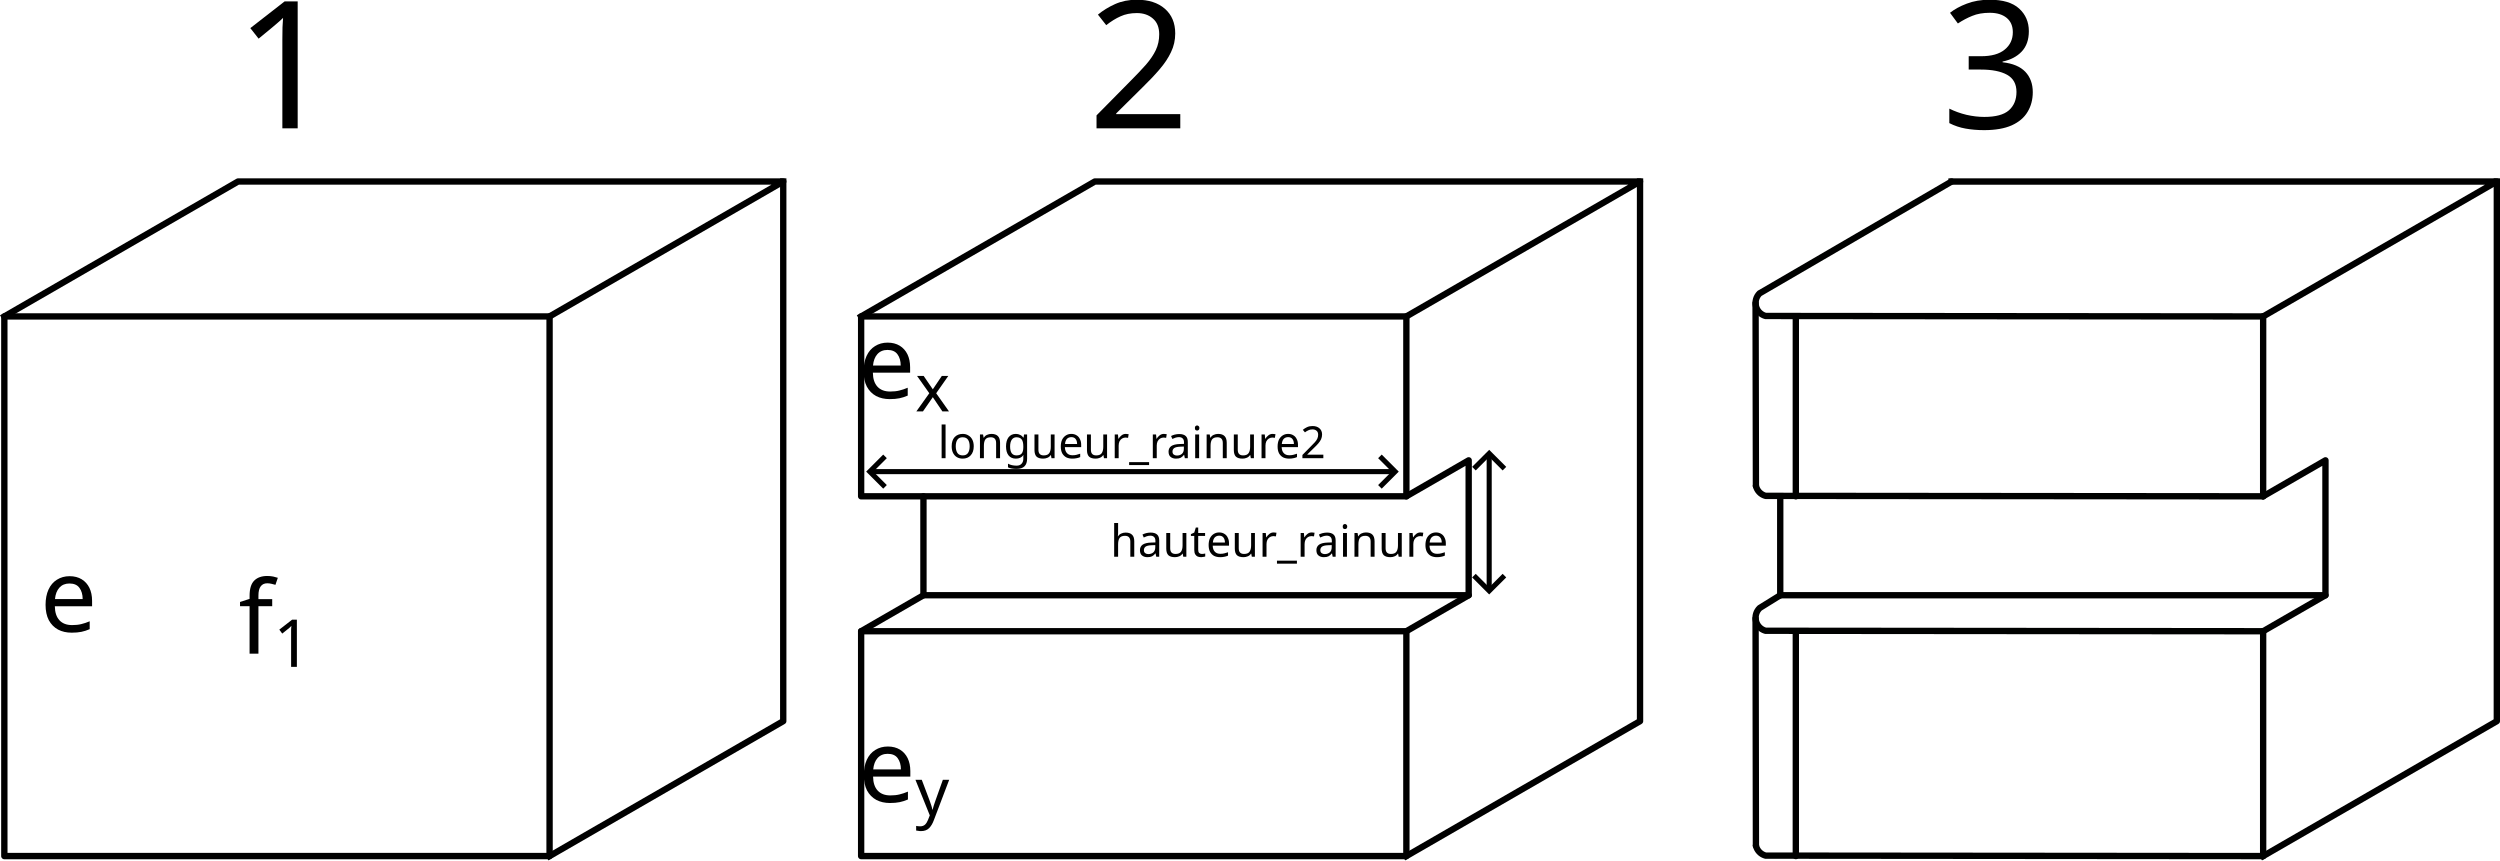
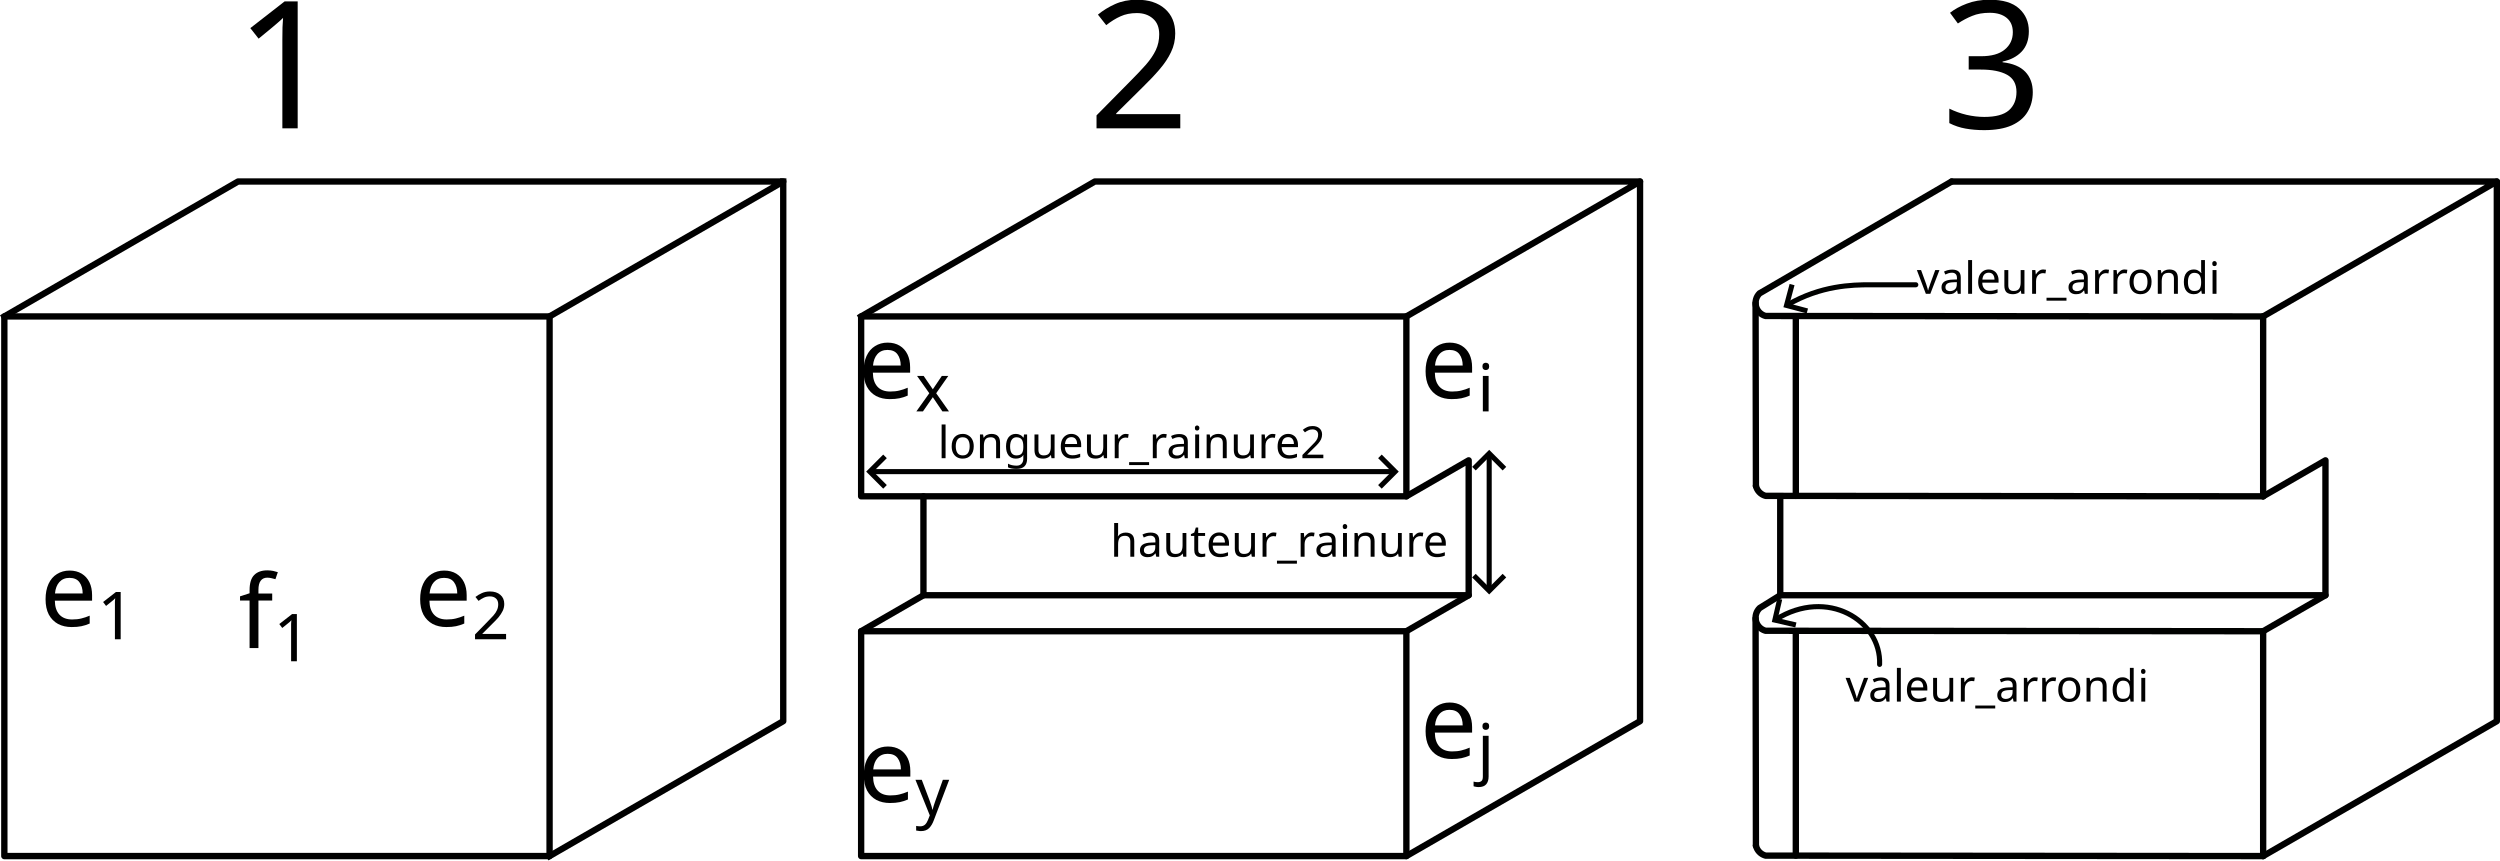
<svg xmlns="http://www.w3.org/2000/svg" width="277.963mm" height="95.665mm" viewBox="0 0 277.963 95.665" version="1.1" id="svg1">
  <defs id="defs1">
    <marker style="overflow:visible" id="ArrowWide" refX="0" refY="0" orient="auto-start-reverse" markerWidth="1" markerHeight="1" viewBox="0 0 1 1" preserveAspectRatio="xMidYMid">
      <path style="fill:none;stroke:context-stroke;stroke-width:1;stroke-linecap:butt" d="M 3,-3 0,0 3,3" transform="rotate(180,0.125,0)" id="path2" />
    </marker>
    <marker style="overflow:visible" id="ArrowWide-2" refX="0" refY="0" orient="auto-start-reverse" markerWidth="1" markerHeight="1" viewBox="0 0 1 1" preserveAspectRatio="xMidYMid">
      <path style="fill:none;stroke:context-stroke;stroke-width:1;stroke-linecap:butt" d="M 3,-3 0,0 3,3" transform="rotate(180,0.125,0)" id="path2-0" />
+     </marker>
+     <marker style="overflow:visible" id="ArrowWide-0" refX="0" refY="0" orient="auto-start-reverse" markerWidth="1" markerHeight="1" viewBox="0 0 1 1" preserveAspectRatio="xMidYMid">
+       <path style="fill:none;stroke:context-stroke;stroke-width:1;stroke-linecap:butt" d="M 3,-3 0,0 3,3" transform="rotate(180,0.125,0)" id="path2-6" />
+     </marker>
+     <marker style="overflow:visible" id="ArrowWide-0-9" refX="0" refY="0" orient="auto-start-reverse" markerWidth="1" markerHeight="1" viewBox="0 0 1 1" preserveAspectRatio="xMidYMid">
+       <path style="fill:none;stroke:context-stroke;stroke-width:1;stroke-linecap:butt" d="M 3,-3 0,0 3,3" transform="rotate(180,0.125,0)" id="path2-6-3" />
    </marker>
  </defs>
  <g id="layer1" transform="translate(-26.72292,-55.31191)">
    <g id="g21" transform="translate(1.224367,-24.50532)">
      <rect style="fill:none;stroke:#000000;stroke-width:0.706;stroke-linecap:square;stroke-linejoin:round;stroke-dasharray:none;stroke-opacity:1" id="rect9" width="60.622" height="60" x="25.981" y="115" />
      <path style="fill:none;stroke:#000000;stroke-width:0.706;stroke-linecap:square;stroke-linejoin:round;stroke-dasharray:none;stroke-opacity:1" d="M 86.603,115 112.583,100 H 51.962 L 25.981,115" id="path9" />
      <path style="fill:none;stroke:#000000;stroke-width:0.706;stroke-linecap:square;stroke-linejoin:round;stroke-dasharray:none;stroke-opacity:1" d="m 112.583,100 v 60 l -25.981,15" id="path10" />
    </g>
    <g id="g60" transform="translate(1.224367,-19.50533)">
      <path style="fill:none;stroke:#000000;stroke-width:0.706;stroke-linecap:square;stroke-linejoin:round;stroke-dasharray:none;stroke-opacity:1" d="M 181.865,110 207.846,95 H 147.224 L 121.244,110" id="path9-0" />
-       <path style="fill:none;stroke:#000000;stroke-width:0.706;stroke-linecap:square;stroke-linejoin:round;stroke-dasharray:none;stroke-opacity:1" d="M 207.846,95 V 155 l -25.981,15" id="path10-2" />
+       <path style="fill:none;stroke:#000000;stroke-width:0.706;stroke-linecap:round;stroke-linejoin:round;stroke-dasharray:none;stroke-opacity:1" d="M 207.846,95 V 155 l -25.981,15" id="path10-2" />
      <path style="fill:none;stroke:#000000;stroke-width:0.706;stroke-linecap:round;stroke-linejoin:round;stroke-dasharray:none;stroke-opacity:1" d="M 181.865,130 188.794,126 v 15 l -6.928,4" id="path13" />
      <path style="fill:none;stroke:#000000;stroke-width:0.706;stroke-linecap:round;stroke-linejoin:round;stroke-dasharray:none;stroke-opacity:1" d="m 121.244,145 6.928,-4 v -11" id="path14" />
      <path style="fill:none;stroke:#000000;stroke-width:0.706;stroke-linecap:round;stroke-linejoin:round;stroke-dasharray:none;stroke-opacity:1" d="m 128.172,141 h 60.622" id="path15" />
      <rect style="fill:none;fill-opacity:1;stroke:#000000;stroke-width:0.706;stroke-linecap:round;stroke-linejoin:round;stroke-dasharray:none;stroke-opacity:1" id="rect35" width="60.622" height="20" x="121.244" y="110" ry="7.5947951e-06" />
      <rect style="fill:none;fill-opacity:1;stroke:#000000;stroke-width:0.706;stroke-linecap:round;stroke-linejoin:round;stroke-dasharray:none;stroke-opacity:1" id="rect36" width="60.622" height="25" x="121.244" y="145" ry="7.5947951e-06" />
    </g>
-     <path style="fill:none;stroke:#000000;stroke-width:0.706;stroke-linecap:square;stroke-linejoin:round;stroke-dasharray:none;stroke-opacity:1" d="M 278.352,90.495 304.333,75.495 h -60.622" id="path9-0-0" />
-     <path style="fill:none;stroke:#000000;stroke-width:0.706;stroke-linecap:square;stroke-linejoin:round;stroke-dasharray:none;stroke-opacity:1" d="m 304.333,75.495 v 60 l -25.981,15" id="path10-2-7" />
-     <path style="fill:none;stroke:#000000;stroke-width:0.706;stroke-linecap:round;stroke-linejoin:round;stroke-dasharray:none;stroke-opacity:1" d="m 278.352,110.495 6.928,-4 v 15 l -6.928,4" id="path13-8" />
-     <path style="fill:none;stroke:#000000;stroke-width:0.706;stroke-linecap:round;stroke-linejoin:round;stroke-dasharray:none;stroke-opacity:1" d="m 224.659,121.495 h 60.622" id="path15-8" />
-     <path style="fill:none;stroke:#000000;stroke-width:0.706;stroke-linecap:round;stroke-linejoin:round;stroke-opacity:1" d="M 226.391,90.495 V 110.495" id="path33" />
-     <path style="fill:none;stroke:#000000;stroke-width:0.706;stroke-linecap:round;stroke-linejoin:round;stroke-opacity:1" d="m 226.391,125.495 v 25" id="path33-7" />
-     <path style="fill:none;stroke:#000000;stroke-width:0.706;stroke-linecap:round;stroke-linejoin:round;stroke-opacity:1" d="M 278.352,90.495 V 110.495" id="path34" />
-     <path style="fill:none;stroke:#000000;stroke-width:0.706;stroke-linecap:round;stroke-linejoin:round;stroke-opacity:1" d="m 278.352,125.495 v 25" id="path38" />
-     <path style="fill:none;stroke:#000000;stroke-width:0.706;stroke-linecap:round;stroke-linejoin:round;stroke-opacity:1" d="m 224.659,121.495 v -11" id="path39" />
-     <path style="fill:none;stroke:#000000;stroke-width:0.706;stroke-linecap:round;stroke-linejoin:round;stroke-opacity:1" d="m 221.917,89.01 0.039,20.324" id="path35-4-8" />
-     <path style="fill:none;stroke:#000000;stroke-width:0.706;stroke-linecap:round;stroke-linejoin:round;stroke-opacity:1" d="m 221.917,124.078 0.039,25.256" id="path35-4-8-3" />
-     <path id="path4-6" style="fill:none;stroke:#000100;stroke-width:0.706;stroke-linecap:round;stroke-linejoin:bevel;stroke-opacity:1" d="m 222.962,90.424 a 1.5,1.5 0 0 1 -1.006,-1.09 1.5,1.5 0 0 1 0.423,-1.422 m 0.65,2.532 55.323,0.051 m -34.641,-15 -21.355,12.439" />
-     <path id="path4-61" style="fill:none;stroke:#000100;stroke-width:0.706;stroke-linecap:round;stroke-linejoin:bevel;stroke-opacity:1" d="m 222.962,150.424 c -0.504,-0.161 -0.886,-0.575 -1.006,-1.09 m 1.073,1.11 55.323,0.051" />
-     <path id="path4-2" style="fill:none;stroke:#000100;stroke-width:0.706;stroke-linecap:round;stroke-linejoin:bevel;stroke-opacity:1" d="m 222.962,110.424 c -0.504,-0.161 -0.886,-0.575 -1.006,-1.09 m 1.073,1.11 55.323,0.051" />
-     <path id="path4-75" style="fill:none;stroke:#000100;stroke-width:0.706;stroke-linecap:round;stroke-linejoin:bevel;stroke-opacity:1" d="m 222.962,125.424 c -0.504,-0.161 -0.886,-0.575 -1.006,-1.09 -0.12,-0.515 0.041,-1.056 0.423,-1.422 m 0.65,2.532 55.323,0.051 m -53.694,-4 -2.28,1.417" />
-     <text xml:space="preserve" style="font-style:normal;font-variant:normal;font-weight:normal;font-stretch:normal;font-size:11.289px;font-family:'Fira Code';-inkscape-font-specification:'Fira Code';fill:#000000;fill-opacity:1;stroke:none;stroke-width:0.706;stroke-linecap:round;stroke-linejoin:bevel" x="53.237" y="127.995" id="text4-2">
-       <tspan id="tspan4-0" style="font-size:11.289px;stroke-width:0.706" x="53.237" y="127.995">f<tspan style="font-size:65%;baseline-shift:sub" id="tspan9">1</tspan>
+     <text xml:space="preserve" style="font-style:normal;font-variant:normal;font-weight:normal;font-stretch:normal;font-size:11.289px;font-family:'Fira Code';-inkscape-font-specification:'Fira Code';fill:#000000;fill-opacity:1;stroke:none;stroke-width:0.706;stroke-linecap:round;stroke-linejoin:bevel" x="53.237" y="127.368" id="text4-2">
+       <tspan id="tspan4-0" style="font-size:11.289px;stroke-width:0.706" x="53.237" y="127.368">f<tspan style="font-size:65%;baseline-shift:sub" id="tspan9">1</tspan>
      </tspan>
    </text>
-     <text xml:space="preserve" style="font-style:normal;font-variant:normal;font-weight:normal;font-stretch:normal;font-size:11.289px;font-family:'Fira Code';-inkscape-font-specification:'Fira Code';fill:#000000;fill-opacity:1;stroke:none;stroke-width:0.706;stroke-linecap:round;stroke-linejoin:bevel" x="31.164" y="125.546" id="text5-6">
-       <tspan id="tspan5-8" style="font-size:11.289px;stroke-width:0.706" x="31.164" y="125.546">e</tspan>
+     <text xml:space="preserve" style="font-style:normal;font-variant:normal;font-weight:normal;font-stretch:normal;font-size:11.289px;font-family:'Fira Code';-inkscape-font-specification:'Fira Code';fill:#000000;fill-opacity:1;stroke:none;stroke-width:0.706;stroke-linecap:round;stroke-linejoin:bevel" x="31.164" y="124.919" id="text5-6">
+       <tspan id="tspan5-8" style="font-size:11.289px;stroke-width:0.706" x="31.164" y="124.919">e<tspan style="font-size:65%;baseline-shift:sub" id="tspan2">1</tspan>
+       </tspan>
+     </text>
+     <text xml:space="preserve" style="font-style:normal;font-variant:normal;font-weight:normal;font-stretch:normal;font-size:11.289px;font-family:'Fira Code';-inkscape-font-specification:'Fira Code';fill:#000000;fill-opacity:1;stroke:none;stroke-width:0.706;stroke-linecap:round;stroke-linejoin:bevel" x="72.812" y="124.919" id="text5-6-3">
+       <tspan id="tspan5-8-1" style="font-size:11.289px;stroke-width:0.706" x="72.812" y="124.919">e<tspan style="font-size:65%;baseline-shift:sub" id="tspan3">2</tspan>
+       </tspan>
    </text>
    <text xml:space="preserve" style="font-style:normal;font-variant:normal;font-weight:normal;font-stretch:normal;font-size:11.289px;font-family:'Fira Code';-inkscape-font-specification:'Fira Code';fill:#000000;fill-opacity:1;stroke:none;stroke-width:0.706;stroke-linecap:round;stroke-linejoin:bevel" x="122.119" y="99.582" id="text5-6-6">
      <tspan id="tspan5-8-4" style="font-size:11.289px;stroke-width:0.706" x="122.119" y="99.582">e<tspan style="font-size:65%;baseline-shift:sub" id="tspan6">x</tspan>
      </tspan>
    </text>
    <text xml:space="preserve" style="font-style:normal;font-variant:normal;font-weight:normal;font-stretch:normal;font-size:11.289px;font-family:'Fira Code';-inkscape-font-specification:'Fira Code';fill:#000000;fill-opacity:1;stroke:none;stroke-width:0.706;stroke-linecap:round;stroke-linejoin:bevel" x="122.142" y="144.486" id="text5-6-4">
      <tspan id="tspan5-8-8" style="font-size:11.289px;stroke-width:0.706" x="122.142" y="144.486">e<tspan style="font-size:65%;baseline-shift:sub" id="tspan7">y</tspan>
      </tspan>
    </text>
    <text xml:space="preserve" style="font-style:normal;font-variant:normal;font-weight:normal;font-stretch:normal;font-size:19.756px;font-family:'Fira Code';-inkscape-font-specification:'Fira Code';fill:#000000;fill-opacity:1;stroke:none;stroke-width:0.706;stroke-linecap:round;stroke-linejoin:bevel" x="52.805" y="69.576" id="text9">
      <tspan id="tspan9-0" style="font-style:normal;font-variant:normal;font-weight:500;font-stretch:normal;font-size:19.756px;font-family:'Fira Code';-inkscape-font-specification:'Fira Code Medium';stroke-width:0.706" x="52.805" y="69.576">1</tspan>
    </text>
    <text xml:space="preserve" style="font-style:normal;font-variant:normal;font-weight:normal;font-stretch:normal;font-size:19.756px;font-family:'Fira Code';-inkscape-font-specification:'Fira Code';fill:#000000;fill-opacity:1;stroke:none;stroke-width:0.706;stroke-linecap:round;stroke-linejoin:bevel" x="147.687" y="69.576" id="text9-2">
      <tspan id="tspan9-6" style="font-style:normal;font-variant:normal;font-weight:500;font-stretch:normal;font-size:19.756px;font-family:'Fira Code';-inkscape-font-specification:'Fira Code Medium';stroke-width:0.706" x="147.687" y="69.576">2</tspan>
    </text>
    <text xml:space="preserve" style="font-style:normal;font-variant:normal;font-weight:normal;font-stretch:normal;font-size:19.756px;font-family:'Fira Code';-inkscape-font-specification:'Fira Code';fill:#000000;fill-opacity:1;stroke:none;stroke-width:0.706;stroke-linecap:round;stroke-linejoin:bevel" x="242.568" y="69.576" id="text9-2-1">
      <tspan id="tspan9-6-5" style="font-style:normal;font-variant:normal;font-weight:500;font-stretch:normal;font-size:19.756px;font-family:'Fira Code';-inkscape-font-specification:'Fira Code Medium';stroke-width:0.706" x="242.568" y="69.576">3</tspan>
    </text>
    <text xml:space="preserve" style="font-style:normal;font-weight:normal;font-size:4.939px;line-height:1.25;font-family:sans-serif;fill:#000000;fill-opacity:1;stroke:none;stroke-width:0.265" x="130.996" y="106.257" id="text1">
      <tspan id="tspan1" style="font-size:4.939px;stroke-width:0.265" x="130.996" y="106.257">longueur_rainure2</tspan>
    </text>
    <path style="fill:none;stroke:#000000;stroke-width:0.565;stroke-linecap:butt;stroke-linejoin:miter;stroke-dasharray:none;stroke-opacity:1;marker-start:url(#ArrowWide);marker-end:url(#ArrowWide)" d="m 123.569,107.749 h 58.134" id="path3" />
    <text xml:space="preserve" style="font-style:normal;font-weight:normal;font-size:4.939px;line-height:1.25;font-family:sans-serif;fill:#000000;fill-opacity:1;stroke:none;stroke-width:0.265" x="150.18" y="117.213" id="text6">
      <tspan style="font-size:4.939px;stroke-width:0.265" x="150.18" y="117.213" id="tspan6-3">hauteur_rainure</tspan>
    </text>
    <path style="fill:none;stroke:#000000;stroke-width:0.565;stroke-linecap:butt;stroke-linejoin:miter;stroke-dasharray:none;stroke-opacity:1;marker-start:url(#ArrowWide-2);marker-end:url(#ArrowWide-2)" d="m 192.298,105.866 v 14.499 0.501" id="path7" />
+     <g id="g1">
+       <path style="fill:none;stroke:#000000;stroke-width:0.706;stroke-linecap:round;stroke-linejoin:round;stroke-dasharray:none;stroke-opacity:1" d="M 278.352,90.495 304.333,75.495 h -60.622" id="path9-0-0" />
+       <path style="fill:none;stroke:#000000;stroke-width:0.706;stroke-linecap:round;stroke-linejoin:round;stroke-dasharray:none;stroke-opacity:1" d="m 304.333,75.495 v 60 l -25.981,15" id="path10-2-7" />
+       <path style="fill:none;stroke:#000000;stroke-width:0.706;stroke-linecap:round;stroke-linejoin:round;stroke-dasharray:none;stroke-opacity:1" d="m 278.352,110.495 6.928,-4 v 15 l -6.928,4" id="path13-8" />
+       <path style="fill:none;stroke:#000000;stroke-width:0.706;stroke-linecap:round;stroke-linejoin:round;stroke-dasharray:none;stroke-opacity:1" d="m 224.659,121.495 h 60.622" id="path15-8" />
+       <path style="fill:none;stroke:#000000;stroke-width:0.706;stroke-linecap:round;stroke-linejoin:round;stroke-opacity:1" d="M 226.391,90.495 V 110.447" id="path33" />
+       <path style="fill:none;stroke:#000000;stroke-width:0.706;stroke-linecap:round;stroke-linejoin:round;stroke-opacity:1" d="m 226.391,125.495 -1.1e-4,24.952" id="path33-7" />
+       <path style="fill:none;stroke:#000000;stroke-width:0.706;stroke-linecap:round;stroke-linejoin:round;stroke-opacity:1" d="M 278.352,90.495 V 110.495" id="path34" />
+       <path style="fill:none;stroke:#000000;stroke-width:0.706;stroke-linecap:round;stroke-linejoin:round;stroke-opacity:1" d="m 278.352,125.495 v 25" id="path38" />
+       <path style="fill:none;stroke:#000000;stroke-width:0.706;stroke-linecap:round;stroke-linejoin:round;stroke-opacity:1" d="m 224.659,121.495 v -11" id="path39" />
+       <path style="fill:none;stroke:#000000;stroke-width:0.706;stroke-linecap:round;stroke-linejoin:round;stroke-opacity:1" d="m 221.917,89.01 0.039,20.324" id="path35-4-8" />
+       <path style="fill:none;stroke:#000000;stroke-width:0.706;stroke-linecap:round;stroke-linejoin:round;stroke-opacity:1" d="m 221.917,124.078 0.039,25.256" id="path35-4-8-3" />
+       <path id="path4-6" style="fill:none;stroke:#000100;stroke-width:0.706;stroke-linecap:round;stroke-linejoin:bevel;stroke-opacity:1" d="m 222.962,90.424 c -0.504,-0.161 -0.886,-0.575 -1.006,-1.09 -0.12,-0.515 0.041,-1.056 0.423,-1.422 m 0.65,2.532 55.323,0.051 M 243.711,75.495 c -7.118,4.147 -14.236,8.293 -21.355,12.439" />
+       <path id="path4-61" style="fill:none;stroke:#000100;stroke-width:0.706;stroke-linecap:round;stroke-linejoin:bevel;stroke-opacity:1" d="m 222.962,150.424 c -0.504,-0.161 -0.886,-0.575 -1.006,-1.09 m 1.073,1.11 55.323,0.051" />
+       <path id="path4-2" style="fill:none;stroke:#000100;stroke-width:0.706;stroke-linecap:round;stroke-linejoin:bevel;stroke-opacity:1" d="m 222.962,110.424 c -0.504,-0.161 -0.886,-0.575 -1.006,-1.09 m 1.073,1.11 55.323,0.051" />
+       <path id="path4-75" style="fill:none;stroke:#000100;stroke-width:0.706;stroke-linecap:round;stroke-linejoin:bevel;stroke-opacity:1" d="m 222.962,125.424 c -0.504,-0.161 -0.886,-0.575 -1.006,-1.09 -0.12,-0.515 0.041,-1.056 0.423,-1.422 m 0.65,2.532 55.323,0.051 m -53.694,-4 -2.28,1.417" />
+       <text xml:space="preserve" style="font-size:4.939px;font-family:'Fira Sans';-inkscape-font-specification:'Fira Sans, Normal';fill:#000000;fill-opacity:1;stroke:none;stroke-width:0.265;stroke-linecap:round;stroke-linejoin:bevel" x="239.849" y="87.975" id="text12">
+         <tspan id="tspan12" style="fill:#000000;fill-opacity:1;stroke:none;stroke-width:0.265" x="239.849" y="87.975">valeur_arrondi</tspan>
+       </text>
+       <text xml:space="preserve" style="font-size:4.939px;font-family:'Fira Sans';-inkscape-font-specification:'Fira Sans, Normal';fill:#000000;fill-opacity:1;stroke:none;stroke-width:0.265;stroke-linecap:round;stroke-linejoin:bevel" x="231.926" y="133.319" id="text12-7">
+         <tspan id="tspan12-6" style="fill:#000000;fill-opacity:1;stroke:none;stroke-width:0.265" x="231.926" y="133.319">valeur_arrondi</tspan>
+       </text>
+       <path style="fill:none;fill-opacity:1;stroke:#000100;stroke-width:0.565;stroke-linecap:round;stroke-linejoin:bevel;stroke-dasharray:none;stroke-opacity:1;marker-start:url(#ArrowWide-0)" d="m 225.48,89.198 c 3.704,-2.147 7.168,-2.223 9.173,-2.223 h 5.078" id="path12" />
+       <path style="fill:none;fill-opacity:1;stroke:#000100;stroke-width:0.565;stroke-linecap:round;stroke-linejoin:bevel;stroke-dasharray:none;stroke-opacity:1;marker-start:url(#ArrowWide-0-9)" d="m 224.181,124.182 c 5.714,-3.567 11.721,0.129 11.526,5.001" id="path12-4" />
+     </g>
+     <text xml:space="preserve" style="font-style:normal;font-variant:normal;font-weight:normal;font-stretch:normal;font-size:11.289px;font-family:'Fira Code';-inkscape-font-specification:'Fira Code';fill:#000000;fill-opacity:1;stroke:none;stroke-width:0.706;stroke-linecap:round;stroke-linejoin:bevel" x="184.601" y="99.582" id="text5-5-1">
+       <tspan id="tspan5-3-2" style="font-size:11.289px;stroke-width:0.706" x="184.601" y="99.582">e<tspan style="font-size:65%;baseline-shift:sub" id="tspan10">i</tspan>
+       </tspan>
+     </text>
+     <text xml:space="preserve" style="font-style:normal;font-variant:normal;font-weight:normal;font-stretch:normal;font-size:11.289px;font-family:'Fira Code';-inkscape-font-specification:'Fira Code';fill:#000000;fill-opacity:1;stroke:none;stroke-width:0.706;stroke-linecap:round;stroke-linejoin:bevel" x="184.601" y="139.59" id="text5-5-6">
+       <tspan id="tspan5-3-0" style="font-size:11.289px;stroke-width:0.706" x="184.601" y="139.59">e<tspan style="font-size:65%;baseline-shift:sub" id="tspan11">j</tspan>
+       </tspan>
+     </text>
  </g>
</svg>
